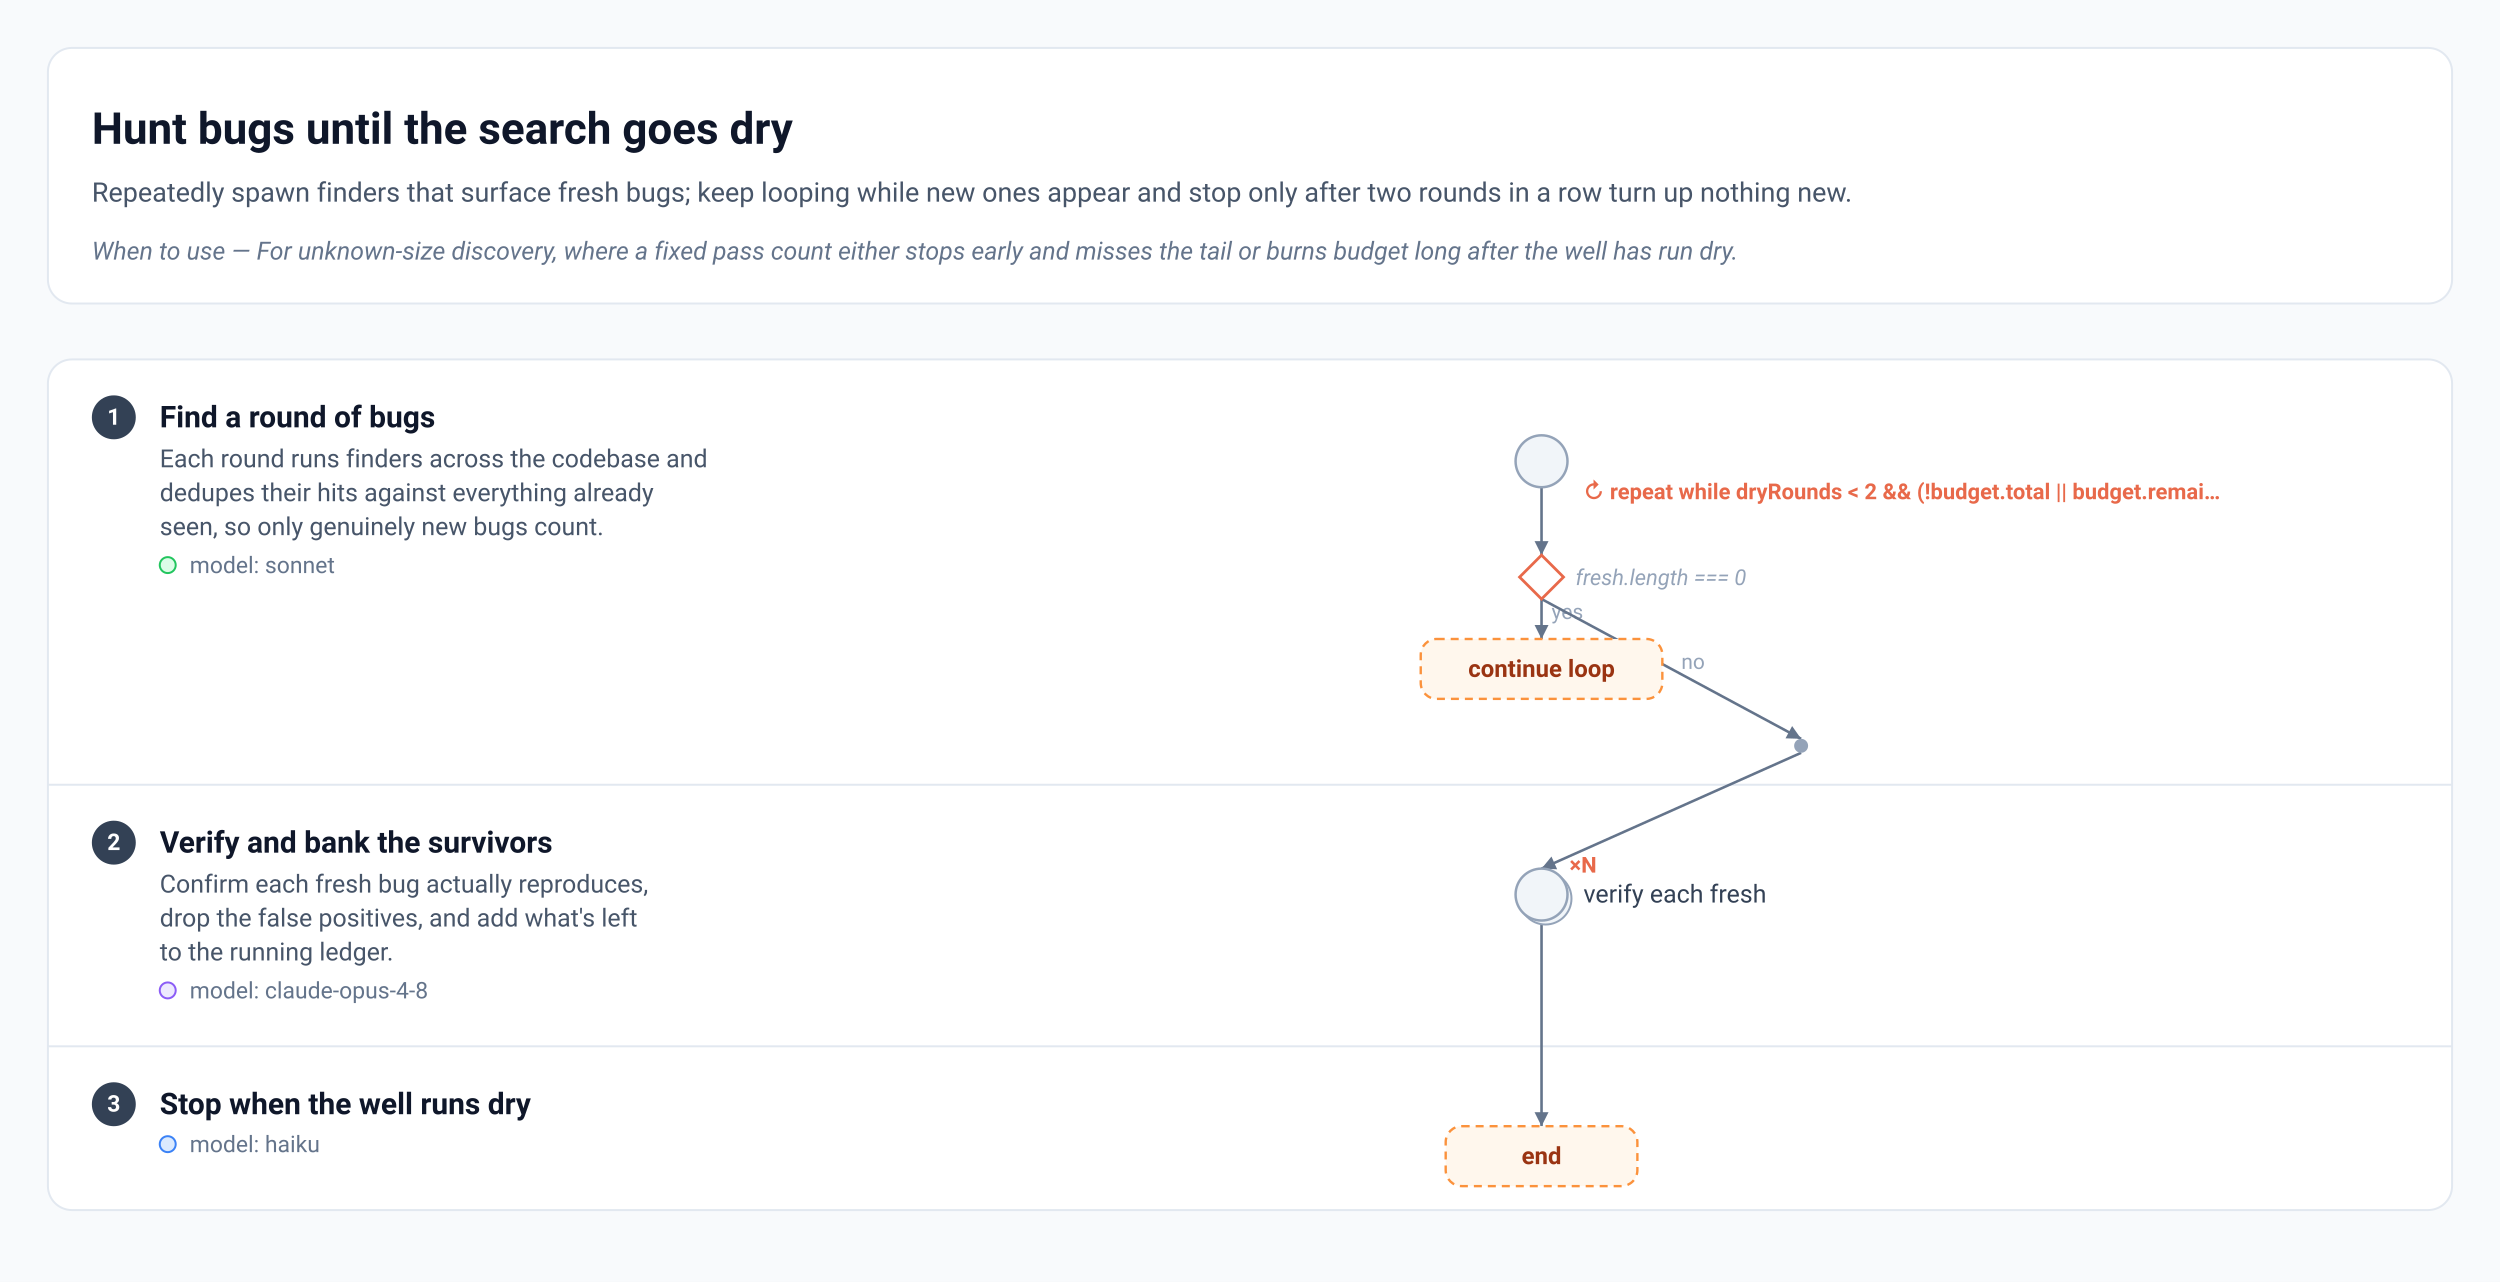
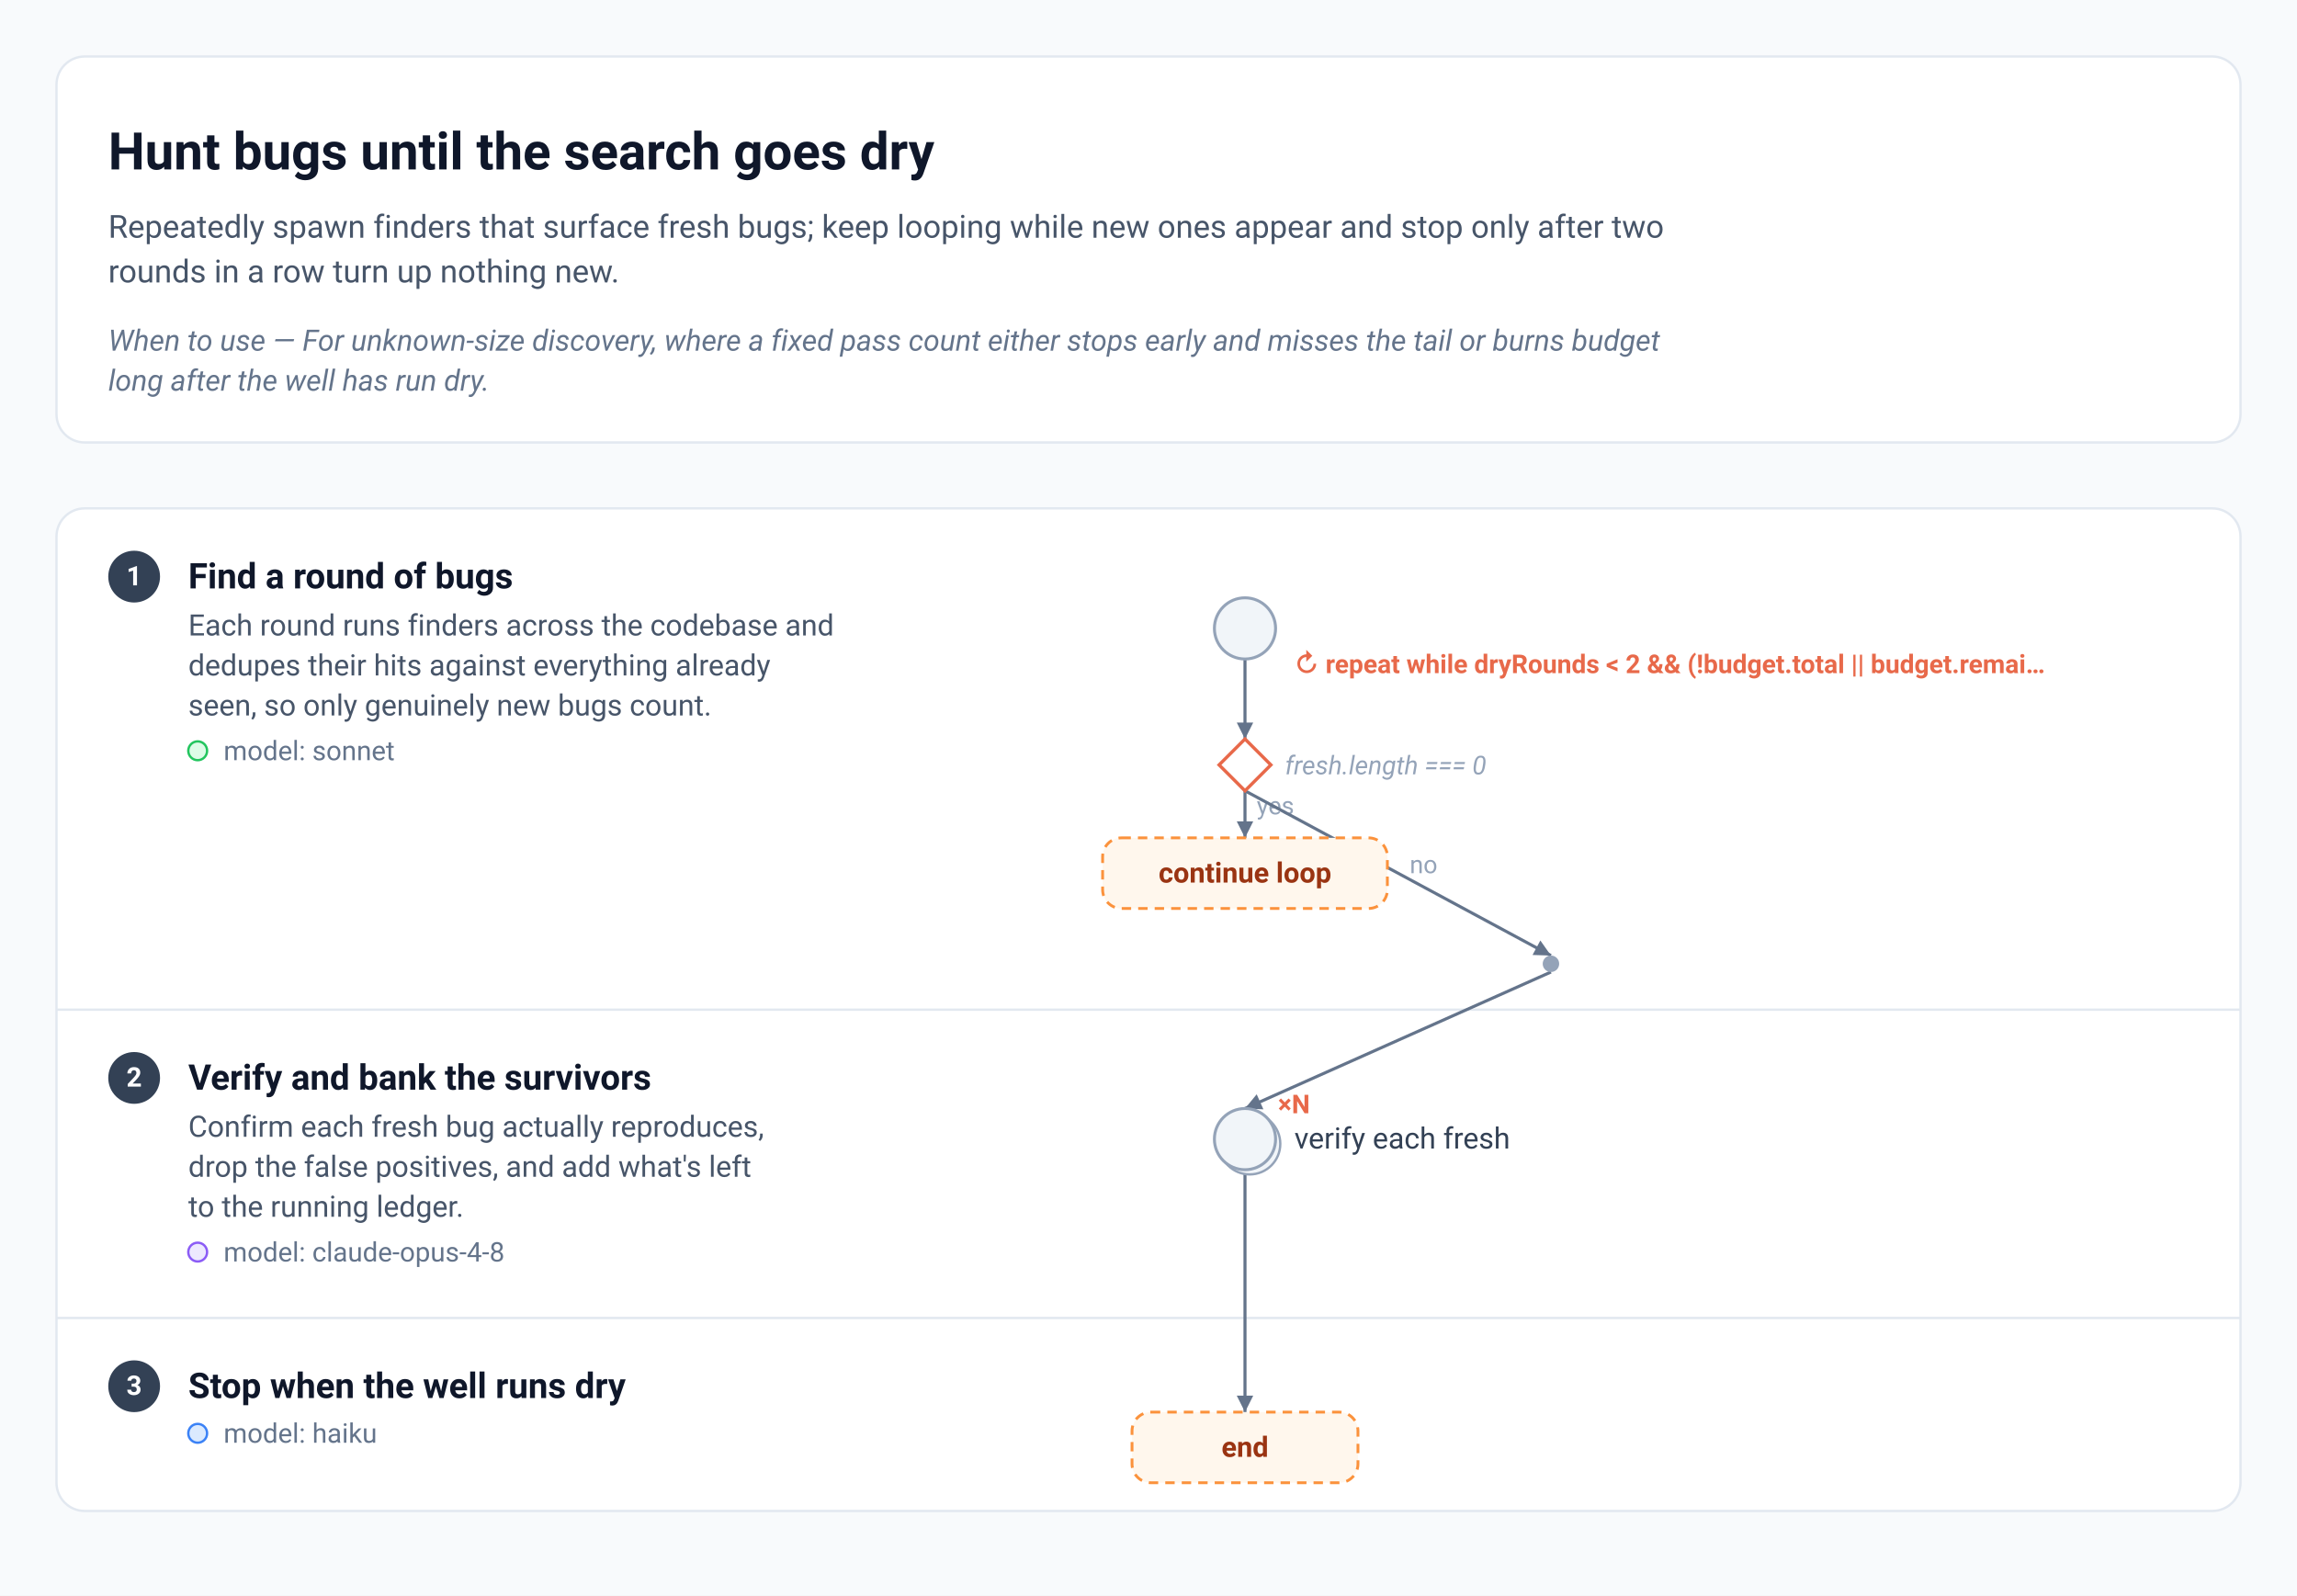
- <svg xmlns="http://www.w3.org/2000/svg" width="1252" height="642" viewBox="0 0 1252 642" font-family="-apple-system, BlinkMacSystemFont, 'Segoe UI', Roboto, Helvetica, Arial, sans-serif">
-   <rect width="1252" height="642" fill="#f8fafc" />
+ <svg xmlns="http://www.w3.org/2000/svg" width="976" height="678" viewBox="0 0 976 678" font-family="-apple-system, BlinkMacSystemFont, 'Segoe UI', Roboto, Helvetica, Arial, sans-serif">
+   <rect width="976" height="678" fill="#f8fafc" />
  <g transform="translate(0 24)">
    <g class="header-card">
-       <rect x="24" y="0" width="1204" height="128" rx="12" fill="#ffffff" stroke="#e2e8f0" stroke-width="1" />
+       <rect x="24" y="0" width="928" height="164" rx="12" fill="#ffffff" stroke="#e2e8f0" stroke-width="1" />
      <text x="46" y="48" font-size="22" fill="#0f172a" font-weight="700">Hunt bugs until the search goes dry</text>
-       <text x="46" y="77" font-size="13.5" fill="#475569">Repeatedly spawn finders that surface fresh bugs; keep looping while new ones appear and stop only after two rounds in a row turn up nothing new.</text>
-       <text x="46" y="106" font-size="12.5" fill="#64748b" font-style="italic">When to use — For unknown-size discovery, where a fixed pass count either stops early and misses the tail or burns budget long after the well has run dry.</text>
+       <text x="46" y="77" font-size="13.5" fill="#475569">Repeatedly spawn finders that surface fresh bugs; keep looping while new ones appear and stop only after two</text>
+       <text x="46" y="96" font-size="13.5" fill="#475569">rounds in a row turn up nothing new.</text>
+       <text x="46" y="125" font-size="12.5" fill="#64748b" font-style="italic">When to use — For unknown-size discovery, where a fixed pass count either stops early and misses the tail or burns budget</text>
+       <text x="46" y="142" font-size="12.5" fill="#64748b" font-style="italic">long after the well has run dry.</text>
    </g>
  </g>
-   <g transform="translate(0 168)">
-     <rect x="24" y="12" width="1204" height="426" rx="12" fill="#ffffff" stroke="#e2e8f0" stroke-width="1" />
+   <g transform="translate(0 204)">
+     <rect x="24" y="12" width="928" height="426" rx="12" fill="#ffffff" stroke="#e2e8f0" stroke-width="1" />
    <g class="swimlane" />
    <g class="swimlane">
-       <line x1="24" y1="225" x2="1228" y2="225" stroke="#e2e8f0" stroke-width="1" />
+       <line x1="24" y1="225" x2="952" y2="225" stroke="#e2e8f0" stroke-width="1" />
    </g>
    <g class="swimlane">
-       <line x1="24" y1="356" x2="1228" y2="356" stroke="#e2e8f0" stroke-width="1" />
+       <line x1="24" y1="356" x2="952" y2="356" stroke="#e2e8f0" stroke-width="1" />
    </g>
    <g transform="translate(0 12)">
      <g class="lane-label">
        <circle cx="57" cy="29" r="11" fill="#334155" />
        <text x="57" y="32.7" font-size="11.5" fill="#ffffff" font-weight="700" text-anchor="middle">1</text>
        <text x="80" y="34" font-size="15" fill="#0f172a" font-weight="700">Find a round of bugs</text>
        <text x="80" y="54" font-size="12.5" fill="#475569">Each round runs finders across the codebase and</text>
        <text x="80" y="71" font-size="12.5" fill="#475569">dedupes their hits against everything already</text>
        <text x="80" y="88" font-size="12.5" fill="#475569">seen, so only genuinely new bugs count.</text>
        <circle cx="84" cy="103" r="4" fill="#dcfce7" stroke="#22c55e" stroke-width="1" />
        <text x="95" y="107" font-size="11.5" fill="#64748b">model: sonnet</text>
      </g>
    </g>
    <g transform="translate(0 225)">
      <g class="lane-label">
        <circle cx="57" cy="29" r="11" fill="#334155" />
        <text x="57" y="32.7" font-size="11.5" fill="#ffffff" font-weight="700" text-anchor="middle">2</text>
        <text x="80" y="34" font-size="15" fill="#0f172a" font-weight="700">Verify and bank the survivors</text>
        <text x="80" y="54" font-size="12.5" fill="#475569">Confirm each fresh bug actually reproduces,</text>
        <text x="80" y="71" font-size="12.5" fill="#475569">drop the false positives, and add what's left</text>
        <text x="80" y="88" font-size="12.5" fill="#475569">to the running ledger.</text>
        <circle cx="84" cy="103" r="4" fill="#ede9fe" stroke="#8b5cf6" stroke-width="1" />
        <text x="95" y="107" font-size="11.5" fill="#64748b">model: claude-opus-4-8</text>
      </g>
    </g>
    <g transform="translate(0 356)">
      <g class="lane-label">
        <circle cx="57" cy="29" r="11" fill="#334155" />
        <text x="57" y="32.7" font-size="11.5" fill="#ffffff" font-weight="700" text-anchor="middle">3</text>
        <text x="80" y="34" font-size="15" fill="#0f172a" font-weight="700">Stop when the well runs dry</text>
        <circle cx="84" cy="49" r="4" fill="#dbeafe" stroke="#3b82f6" stroke-width="1" />
        <text x="95" y="53" font-size="11.5" fill="#64748b">model: haiku</text>
      </g>
    </g>
-     <g class="topology" transform="translate(468 0)">
+     <g class="topology" transform="translate(225 0)">
      <g class="edge">
        <path d="M 304 132 L 304 152" fill="none" stroke="#64748b" stroke-width="1.3" />
        <polygon points="304,152 300.5,145 307.5,145" fill="#64748b" />
        <text x="309" y="142" font-size="10.5" fill="#94a3b8">yes</text>
      </g>
      <g class="edge">
        <path d="M 304 132 L 434 202" fill="none" stroke="#64748b" stroke-width="1.3" />
        <polygon points="434,202 426.18,201.76 429.5,195.6" fill="#64748b" />
        <text x="374" y="167" font-size="10.5" fill="#94a3b8">no</text>
      </g>
      <g class="edge">
        <path d="M 304 76 L 304 110" fill="none" stroke="#64748b" stroke-width="1.3" />
        <polygon points="304,110 300.5,103 307.5,103" fill="#64748b" />
      </g>
      <g class="edge">
        <path d="M 434 209 L 304 267" fill="none" stroke="#64748b" stroke-width="1.3" />
        <polygon points="304,267 308.97,260.95 311.82,267.34" fill="#64748b" />
      </g>
      <g class="edge">
        <path d="M 304 293 L 304 396" fill="none" stroke="#64748b" stroke-width="1.3" />
        <polygon points="304,396 300.5,389 307.5,389" fill="#64748b" />
      </g>
      <g class="agent-node">
        <circle cx="304" cy="63" r="13" fill="#f1f5f9" stroke="#94a3b8" stroke-width="1.25" />
      </g>
      <g class="decision">
        <polygon points="304,110 315,121 304,132 293,121" fill="#ffffff" stroke="#e8694a" stroke-width="1.4" />
        <text x="321" y="125" font-size="11" fill="#94a3b8" font-style="italic">fresh.length === 0</text>
      </g>
      <g class="control-node">
        <rect class="control-box" x="243.5" y="152" width="121" height="30" rx="8" fill="#fff7ed" stroke="#fb923c" stroke-width="1.2" stroke-dasharray="4 3" />
        <text x="304" y="171" font-size="12" fill="#9a3412" font-weight="600" text-anchor="middle">continue loop</text>
      </g>
      <circle class="hub" cx="434" cy="205.5" r="3.5" fill="#94a3b8" />
      <g class="agent-node">
        <circle cx="306" cy="282" r="13" fill="#f1f5f9" stroke="#94a3b8" stroke-width="1" />
        <circle cx="304" cy="280" r="13" fill="#f1f5f9" stroke="#94a3b8" stroke-width="1.25" />
        <text x="325" y="284" font-size="12.5" fill="#334155">verify each fresh</text>
        <text x="318" y="269" font-size="11" font-weight="700" fill="#e8694a">×N</text>
      </g>
      <g class="control-node">
        <rect class="control-box" x="256" y="396" width="96" height="30" rx="8" fill="#fff7ed" stroke="#fb923c" stroke-width="1.2" stroke-dasharray="4 3" />
        <text x="304" y="415" font-size="12" fill="#9a3412" font-weight="600" text-anchor="middle">end</text>
      </g>
      <g class="loop-badge">
        <text x="325" y="82" font-size="11" fill="#e8694a" font-weight="600">↻ repeat while dryRounds &lt; 2 &amp;&amp; (!budget.total || budget.remai…</text>
      </g>
    </g>
  </g>
</svg>
